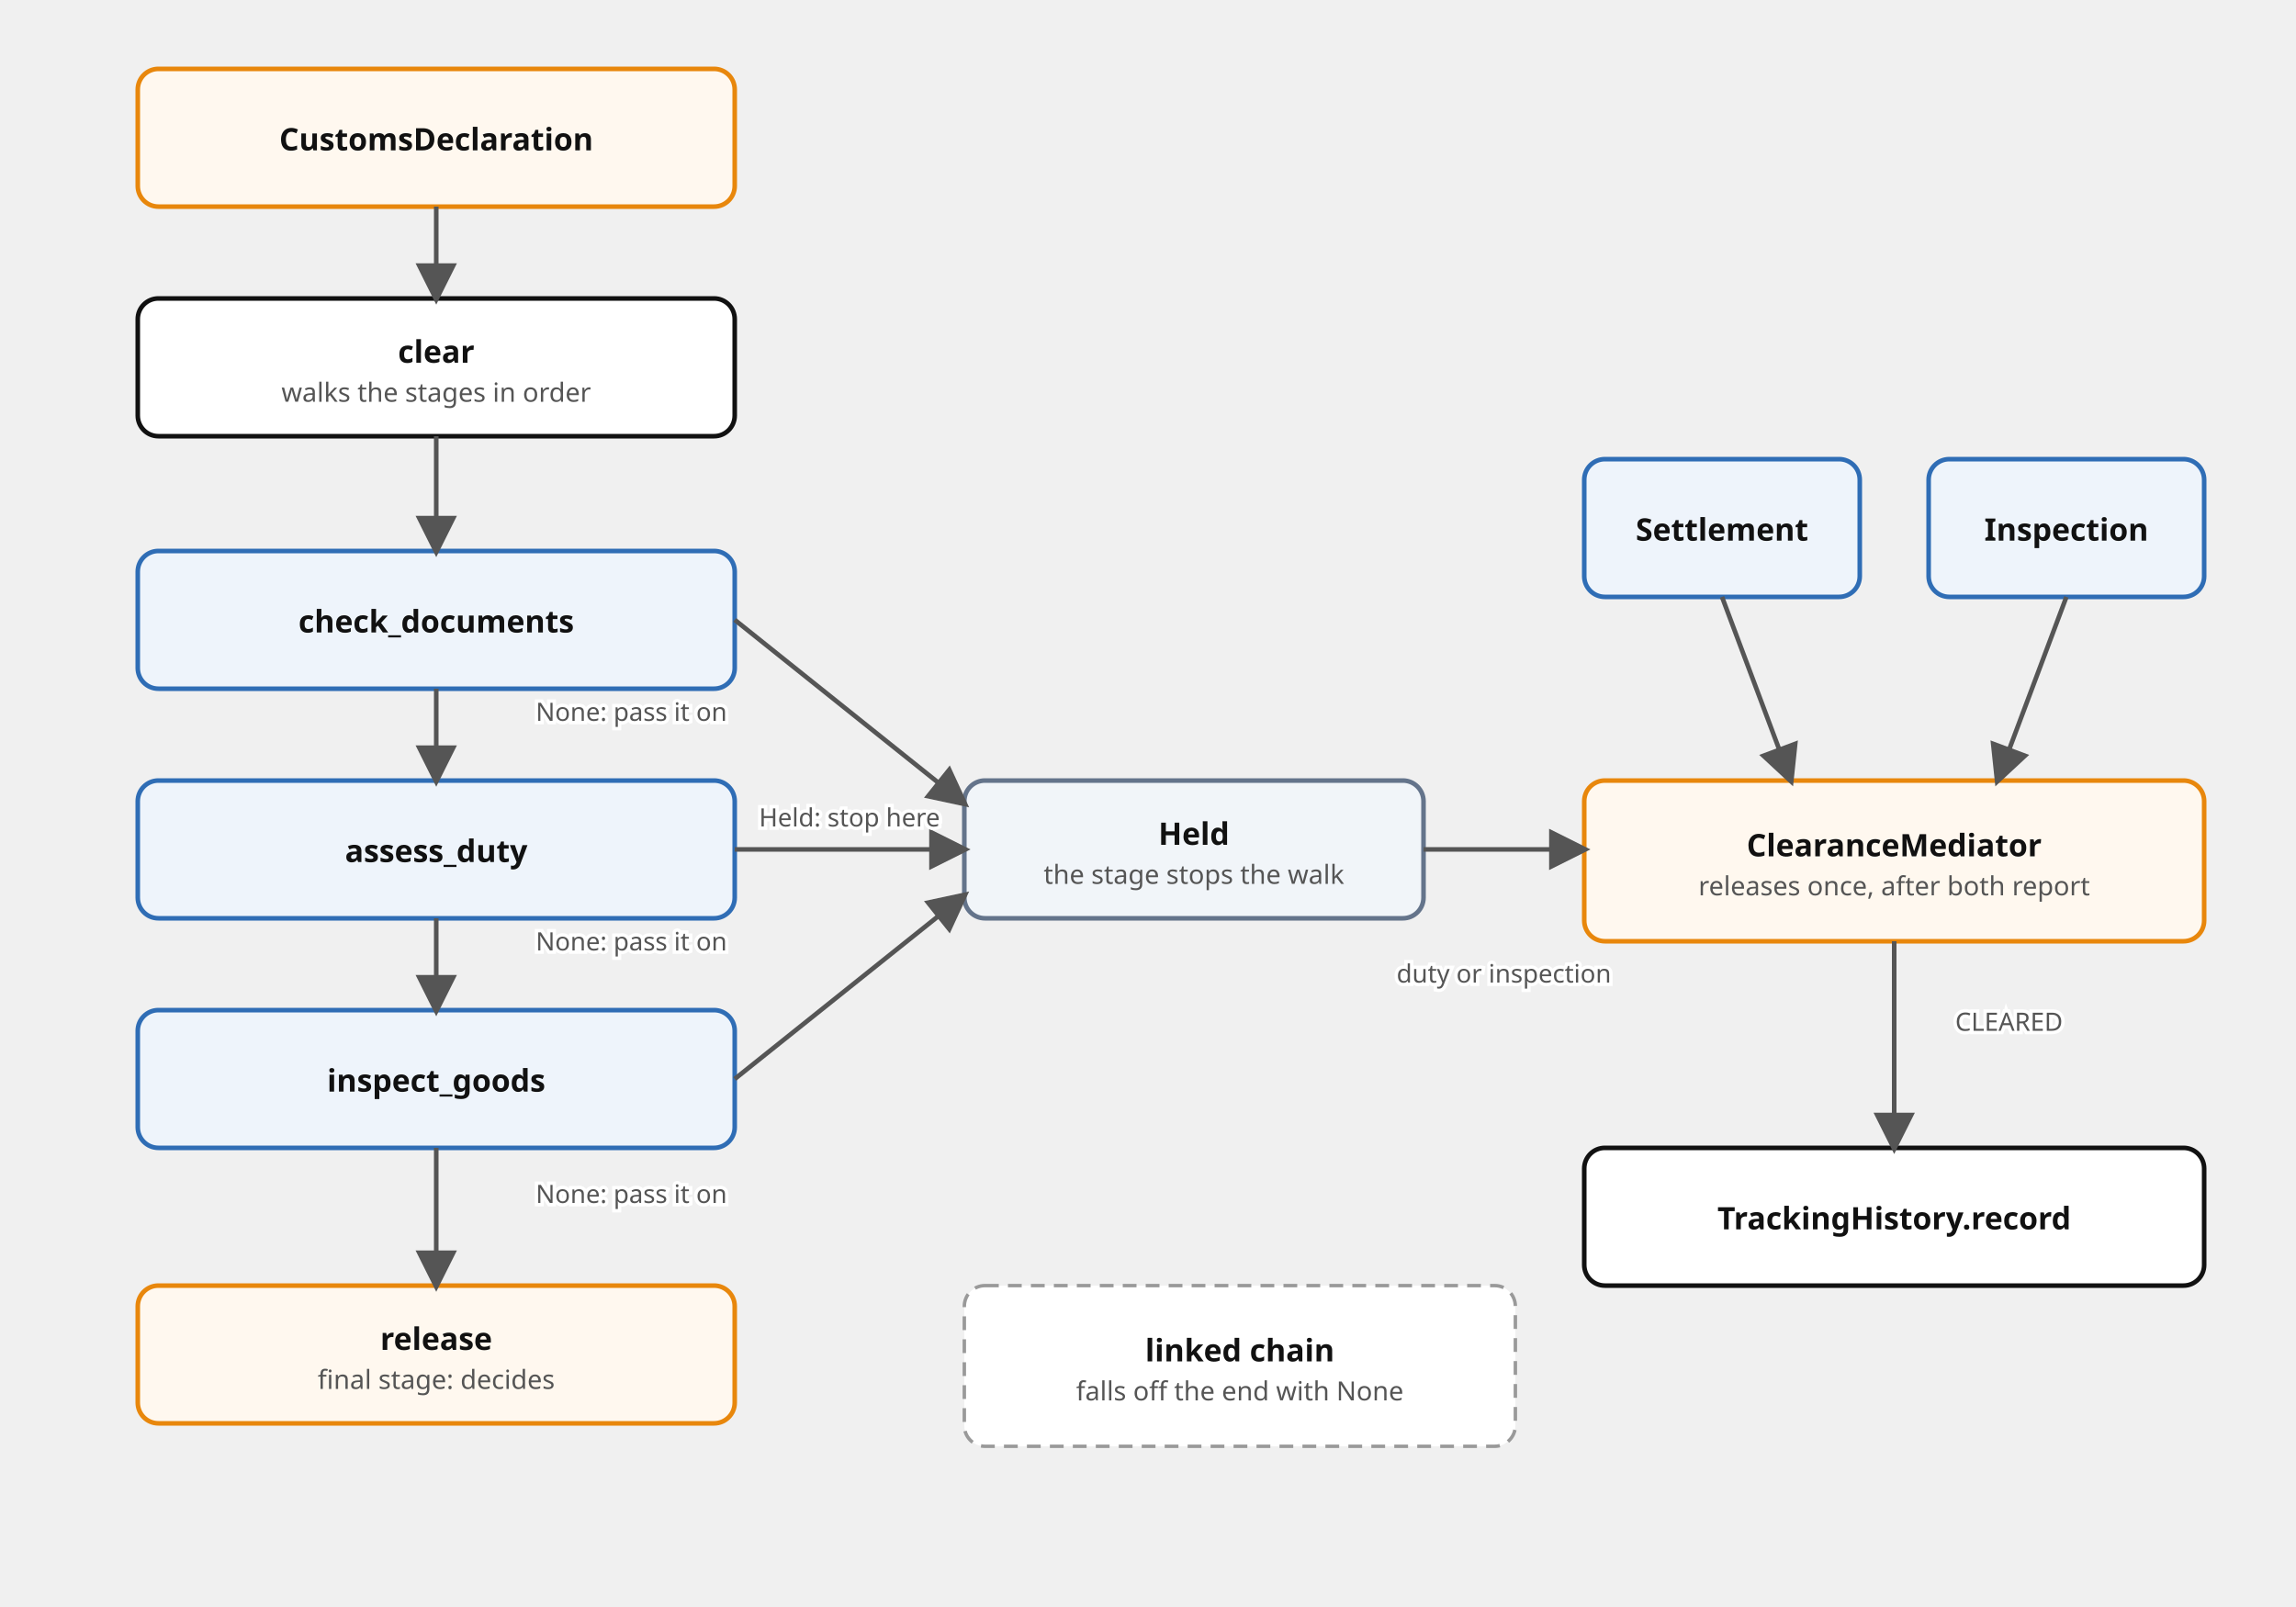
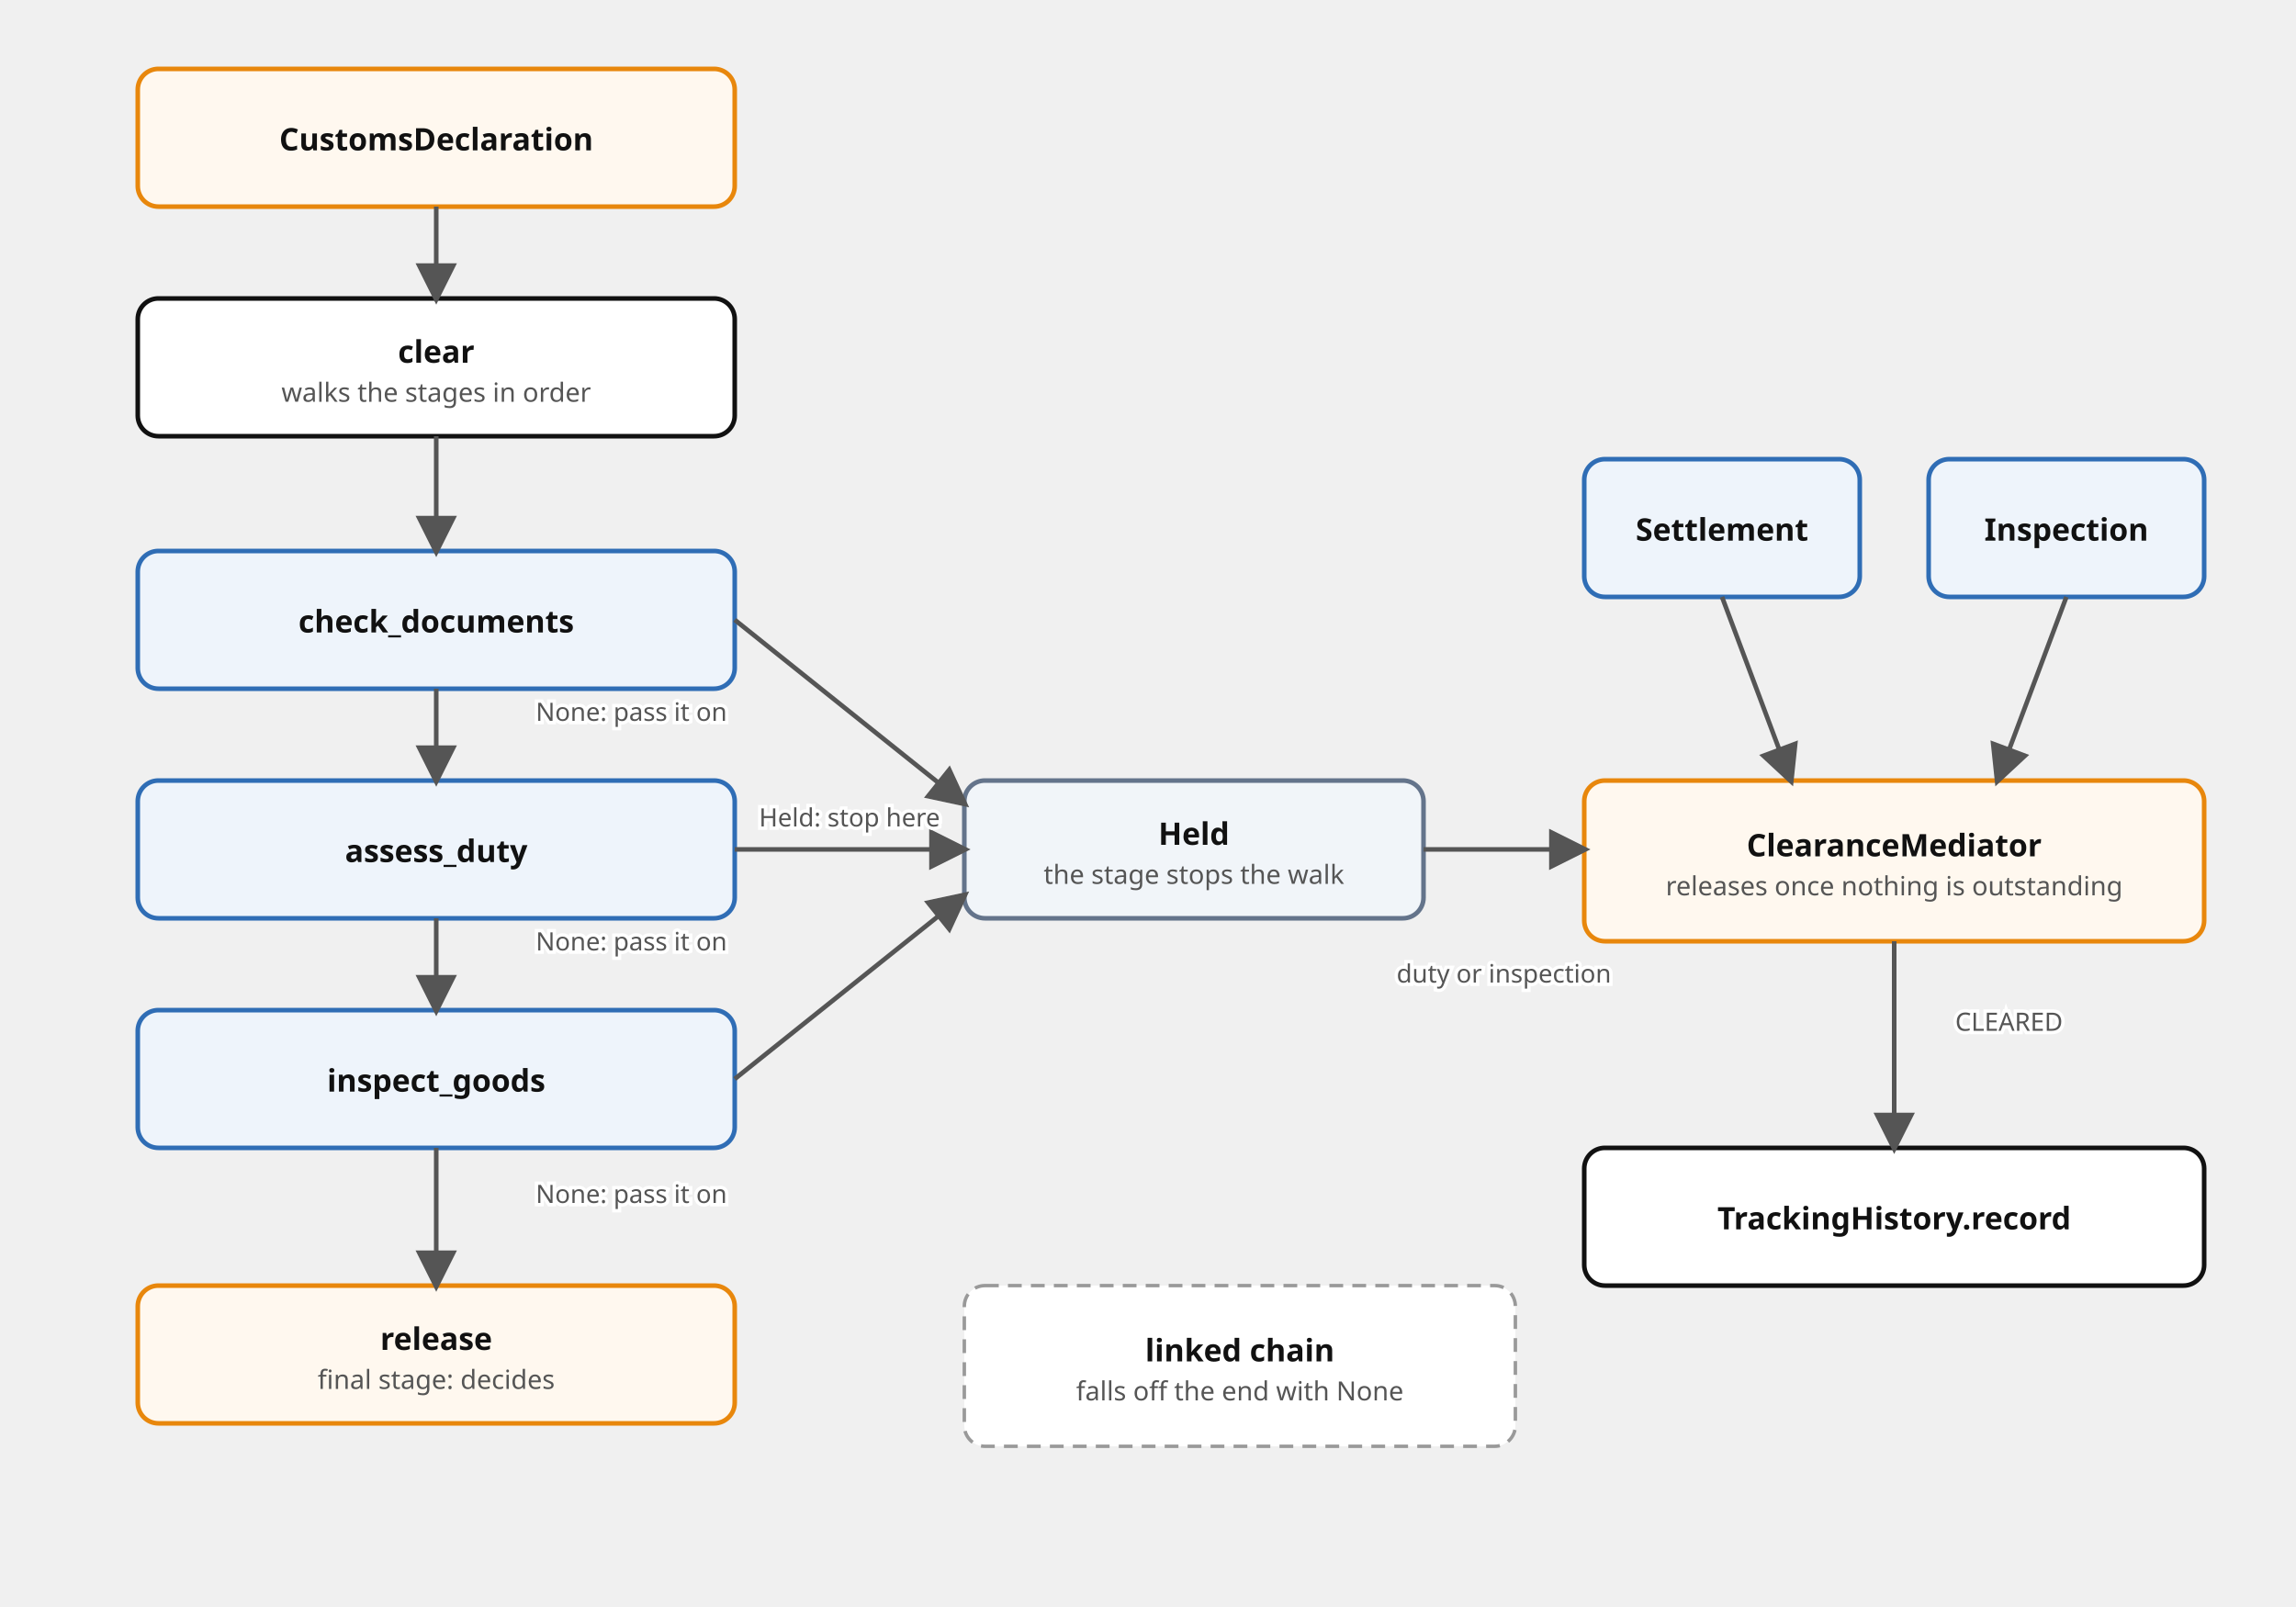
<svg xmlns="http://www.w3.org/2000/svg" viewBox="0 0 1000 700" font-family="'Red Hat Text', system-ui, sans-serif" role="img">
  <defs>
    <marker id="a" viewBox="0 0 10 10" refX="8.5" refY="5" markerWidth="9" markerHeight="9" orient="auto-start-reverse">
      <path d="M0,0 L10,5 L0,10 z" fill="#555" />
    </marker>
    <marker id="am" viewBox="0 0 10 10" refX="8.5" refY="5" markerWidth="9" markerHeight="9" orient="auto-start-reverse">
      <path d="M0,0 L10,5 L0,10 z" fill="#b8650a" />
    </marker>
  </defs>
  <rect x="60" y="30" width="260" height="60" rx="9" fill="#fff8ef" stroke="#e8870c" stroke-width="2" />
  <text x="190.0" y="65.5" font-size="13.5" font-weight="700" fill="#111111" text-anchor="middle">CustomsDeclaration</text>
  <rect x="60" y="130" width="260" height="60" rx="9" fill="#ffffff" stroke="#111111" stroke-width="2" />
  <text x="190.0" y="158.0" font-size="13.5" font-weight="700" fill="#111111" text-anchor="middle">clear</text>
  <text x="190.0" y="175.0" font-size="11.5" fill="#555555" text-anchor="middle">walks the stages in order</text>
  <rect x="60" y="240" width="260" height="60" rx="9" fill="#eef4fb" stroke="#2f6db5" stroke-width="2" />
  <text x="190.0" y="275.5" font-size="13.5" font-weight="700" fill="#111111" text-anchor="middle">check_documents</text>
  <rect x="60" y="340" width="260" height="60" rx="9" fill="#eef4fb" stroke="#2f6db5" stroke-width="2" />
  <text x="190.0" y="375.5" font-size="13.5" font-weight="700" fill="#111111" text-anchor="middle">assess_duty</text>
  <rect x="60" y="440" width="260" height="60" rx="9" fill="#eef4fb" stroke="#2f6db5" stroke-width="2" />
  <text x="190.0" y="475.5" font-size="13.5" font-weight="700" fill="#111111" text-anchor="middle">inspect_goods</text>
  <rect x="60" y="560" width="260" height="60" rx="9" fill="#fff8ef" stroke="#e8870c" stroke-width="2" />
  <text x="190.0" y="588.0" font-size="13.5" font-weight="700" fill="#111111" text-anchor="middle">release</text>
  <text x="190.0" y="605.0" font-size="11.5" fill="#555555" text-anchor="middle">final stage: decides</text>
  <rect x="420" y="340" width="200" height="60" rx="9" fill="#f1f5f9" stroke="#64748b" stroke-width="2" />
  <text x="520.0" y="368.0" font-size="13.5" font-weight="700" fill="#111111" text-anchor="middle">Held</text>
  <text x="520.0" y="385.0" font-size="11.5" fill="#555555" text-anchor="middle">the stage stops the walk</text>
  <rect x="420" y="560" width="240" height="70" rx="9" fill="#ffffff" stroke="#999999" stroke-width="1.5" stroke-dasharray="6 4" />
  <text x="540.0" y="593.0" font-size="13.5" font-weight="700" fill="#111111" text-anchor="middle">linked chain</text>
  <text x="540.0" y="610.0" font-size="11.5" fill="#555555" text-anchor="middle">falls off the end with None</text>
  <rect x="690" y="200" width="120" height="60" rx="9" fill="#eef4fb" stroke="#2f6db5" stroke-width="2" />
  <text x="750.0" y="235.5" font-size="13.5" font-weight="700" fill="#111111" text-anchor="middle">Settlement</text>
  <rect x="840" y="200" width="120" height="60" rx="9" fill="#eef4fb" stroke="#2f6db5" stroke-width="2" />
  <text x="900.0" y="235.5" font-size="13.5" font-weight="700" fill="#111111" text-anchor="middle">Inspection</text>
  <rect x="690" y="340" width="270" height="70" rx="9" fill="#fff8ef" stroke="#e8870c" stroke-width="2" />
  <text x="825.0" y="373.0" font-size="13.5" font-weight="700" fill="#111111" text-anchor="middle">ClearanceMediator</text>
-   <text x="825.0" y="390.0" font-size="11.5" fill="#555555" text-anchor="middle">releases once, after both report</text>
+   <text x="825.0" y="390.0" font-size="11.5" fill="#555555" text-anchor="middle">releases once nothing is outstanding</text>
  <rect x="690" y="500" width="270" height="60" rx="9" fill="#ffffff" stroke="#111111" stroke-width="2" />
  <text x="825.0" y="535.5" font-size="13.5" font-weight="700" fill="#111111" text-anchor="middle">TrackingHistory.record</text>
  <path d="M190,90 L190,130" fill="none" stroke="#555" stroke-width="2" marker-end="url(#a)" />
  <path d="M190,190 L190,240" fill="none" stroke="#555" stroke-width="2" marker-end="url(#a)" />
  <path d="M190,300 L190,340" fill="none" stroke="#555" stroke-width="2" marker-end="url(#a)" />
  <text x="275.0" y="314.0" font-size="11" fill="#ffffff" stroke="#ffffff" stroke-width="3" paint-order="stroke" text-anchor="middle">None: pass it on</text>
  <text x="275.0" y="314.0" font-size="11" fill="#555" text-anchor="middle">None: pass it on</text>
  <path d="M190,400 L190,440" fill="none" stroke="#555" stroke-width="2" marker-end="url(#a)" />
  <text x="275.0" y="414.0" font-size="11" fill="#ffffff" stroke="#ffffff" stroke-width="3" paint-order="stroke" text-anchor="middle">None: pass it on</text>
  <text x="275.0" y="414.0" font-size="11" fill="#555" text-anchor="middle">None: pass it on</text>
  <path d="M190,500 L190,560" fill="none" stroke="#555" stroke-width="2" marker-end="url(#a)" />
  <text x="275.0" y="524.0" font-size="11" fill="#ffffff" stroke="#ffffff" stroke-width="3" paint-order="stroke" text-anchor="middle">None: pass it on</text>
  <text x="275.0" y="524.0" font-size="11" fill="#555" text-anchor="middle">None: pass it on</text>
  <path d="M320,270 L420,350" fill="none" stroke="#555" stroke-width="2" marker-end="url(#a)" />
  <path d="M320,370 L420,370" fill="none" stroke="#555" stroke-width="2" marker-end="url(#a)" />
  <text x="370.0" y="360.0" font-size="11" fill="#ffffff" stroke="#ffffff" stroke-width="3" paint-order="stroke" text-anchor="middle">Held: stop here</text>
  <text x="370.0" y="360.0" font-size="11" fill="#555" text-anchor="middle">Held: stop here</text>
  <path d="M320,470 L420,390" fill="none" stroke="#555" stroke-width="2" marker-end="url(#a)" />
  <path d="M620,370 L690,370" fill="none" stroke="#555" stroke-width="2" marker-end="url(#a)" />
  <text x="655.0" y="428.0" font-size="11" fill="#ffffff" stroke="#ffffff" stroke-width="3" paint-order="stroke" text-anchor="middle">duty or inspection</text>
  <text x="655.0" y="428.0" font-size="11" fill="#555" text-anchor="middle">duty or inspection</text>
  <path d="M750,260 L780,340" fill="none" stroke="#555" stroke-width="2" marker-end="url(#a)" />
  <path d="M900,260 L870,340" fill="none" stroke="#555" stroke-width="2" marker-end="url(#a)" />
  <path d="M825,410 L825,500" fill="none" stroke="#555" stroke-width="2" marker-end="url(#a)" />
  <text x="875.0" y="449.0" font-size="11" fill="#ffffff" stroke="#ffffff" stroke-width="3" paint-order="stroke" text-anchor="middle">CLEARED</text>
  <text x="875.0" y="449.0" font-size="11" fill="#555" text-anchor="middle">CLEARED</text>
</svg>
